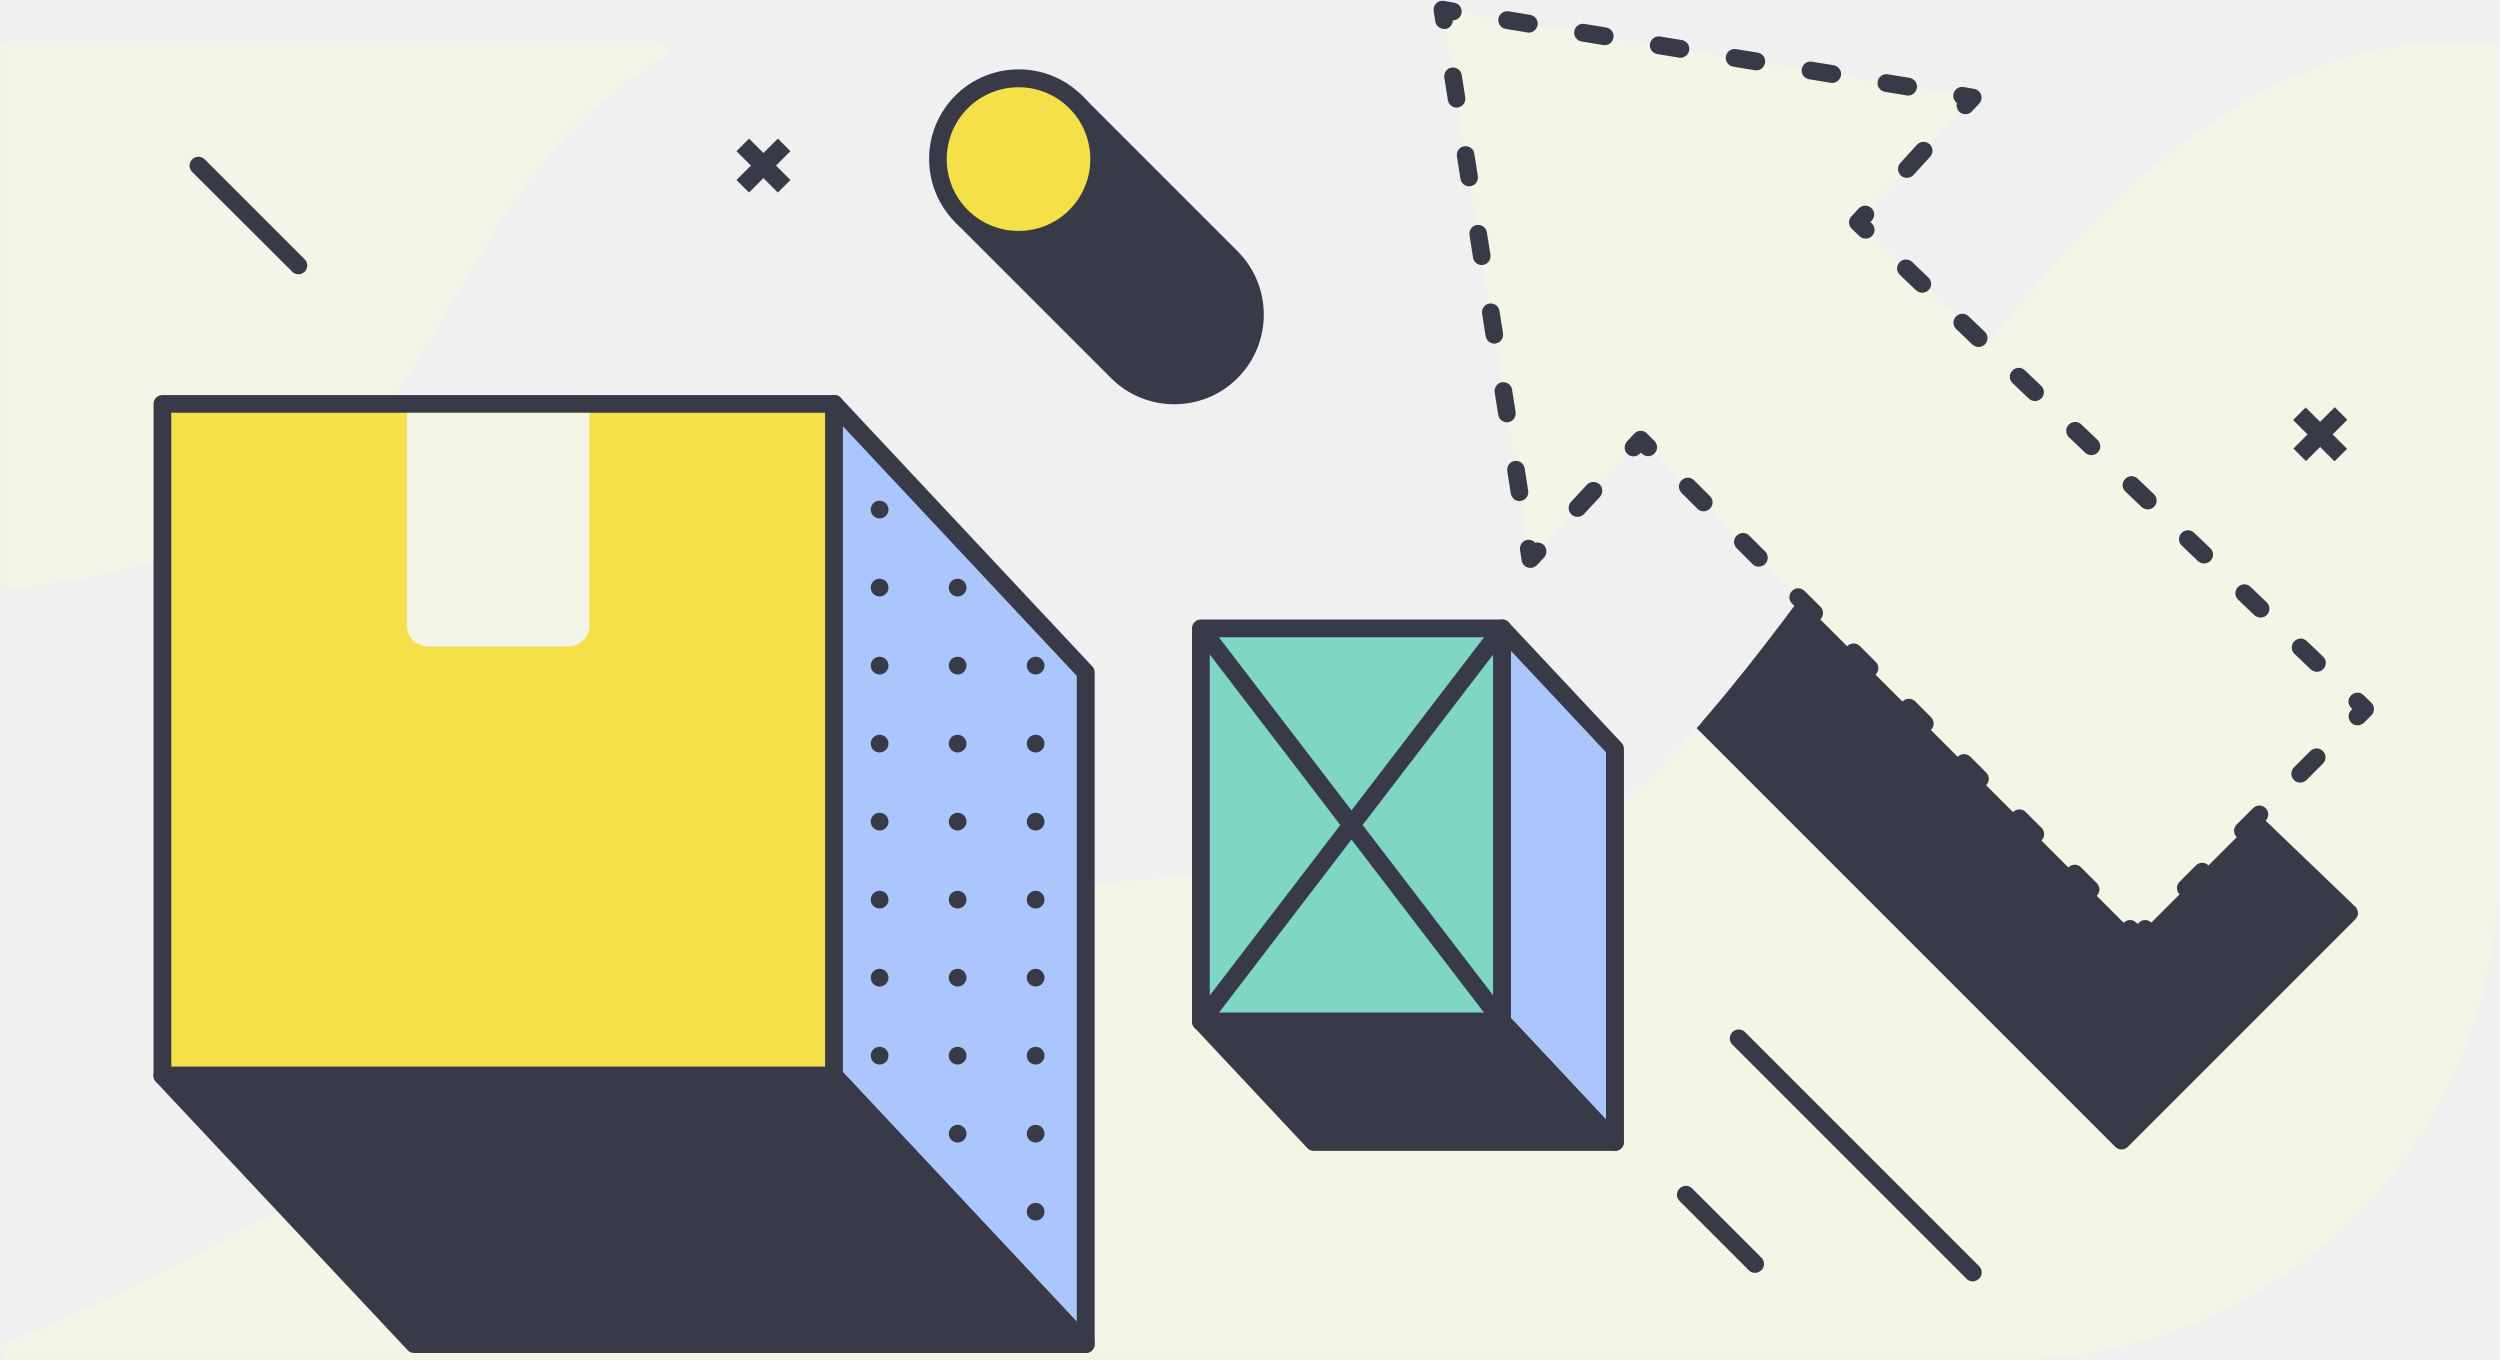
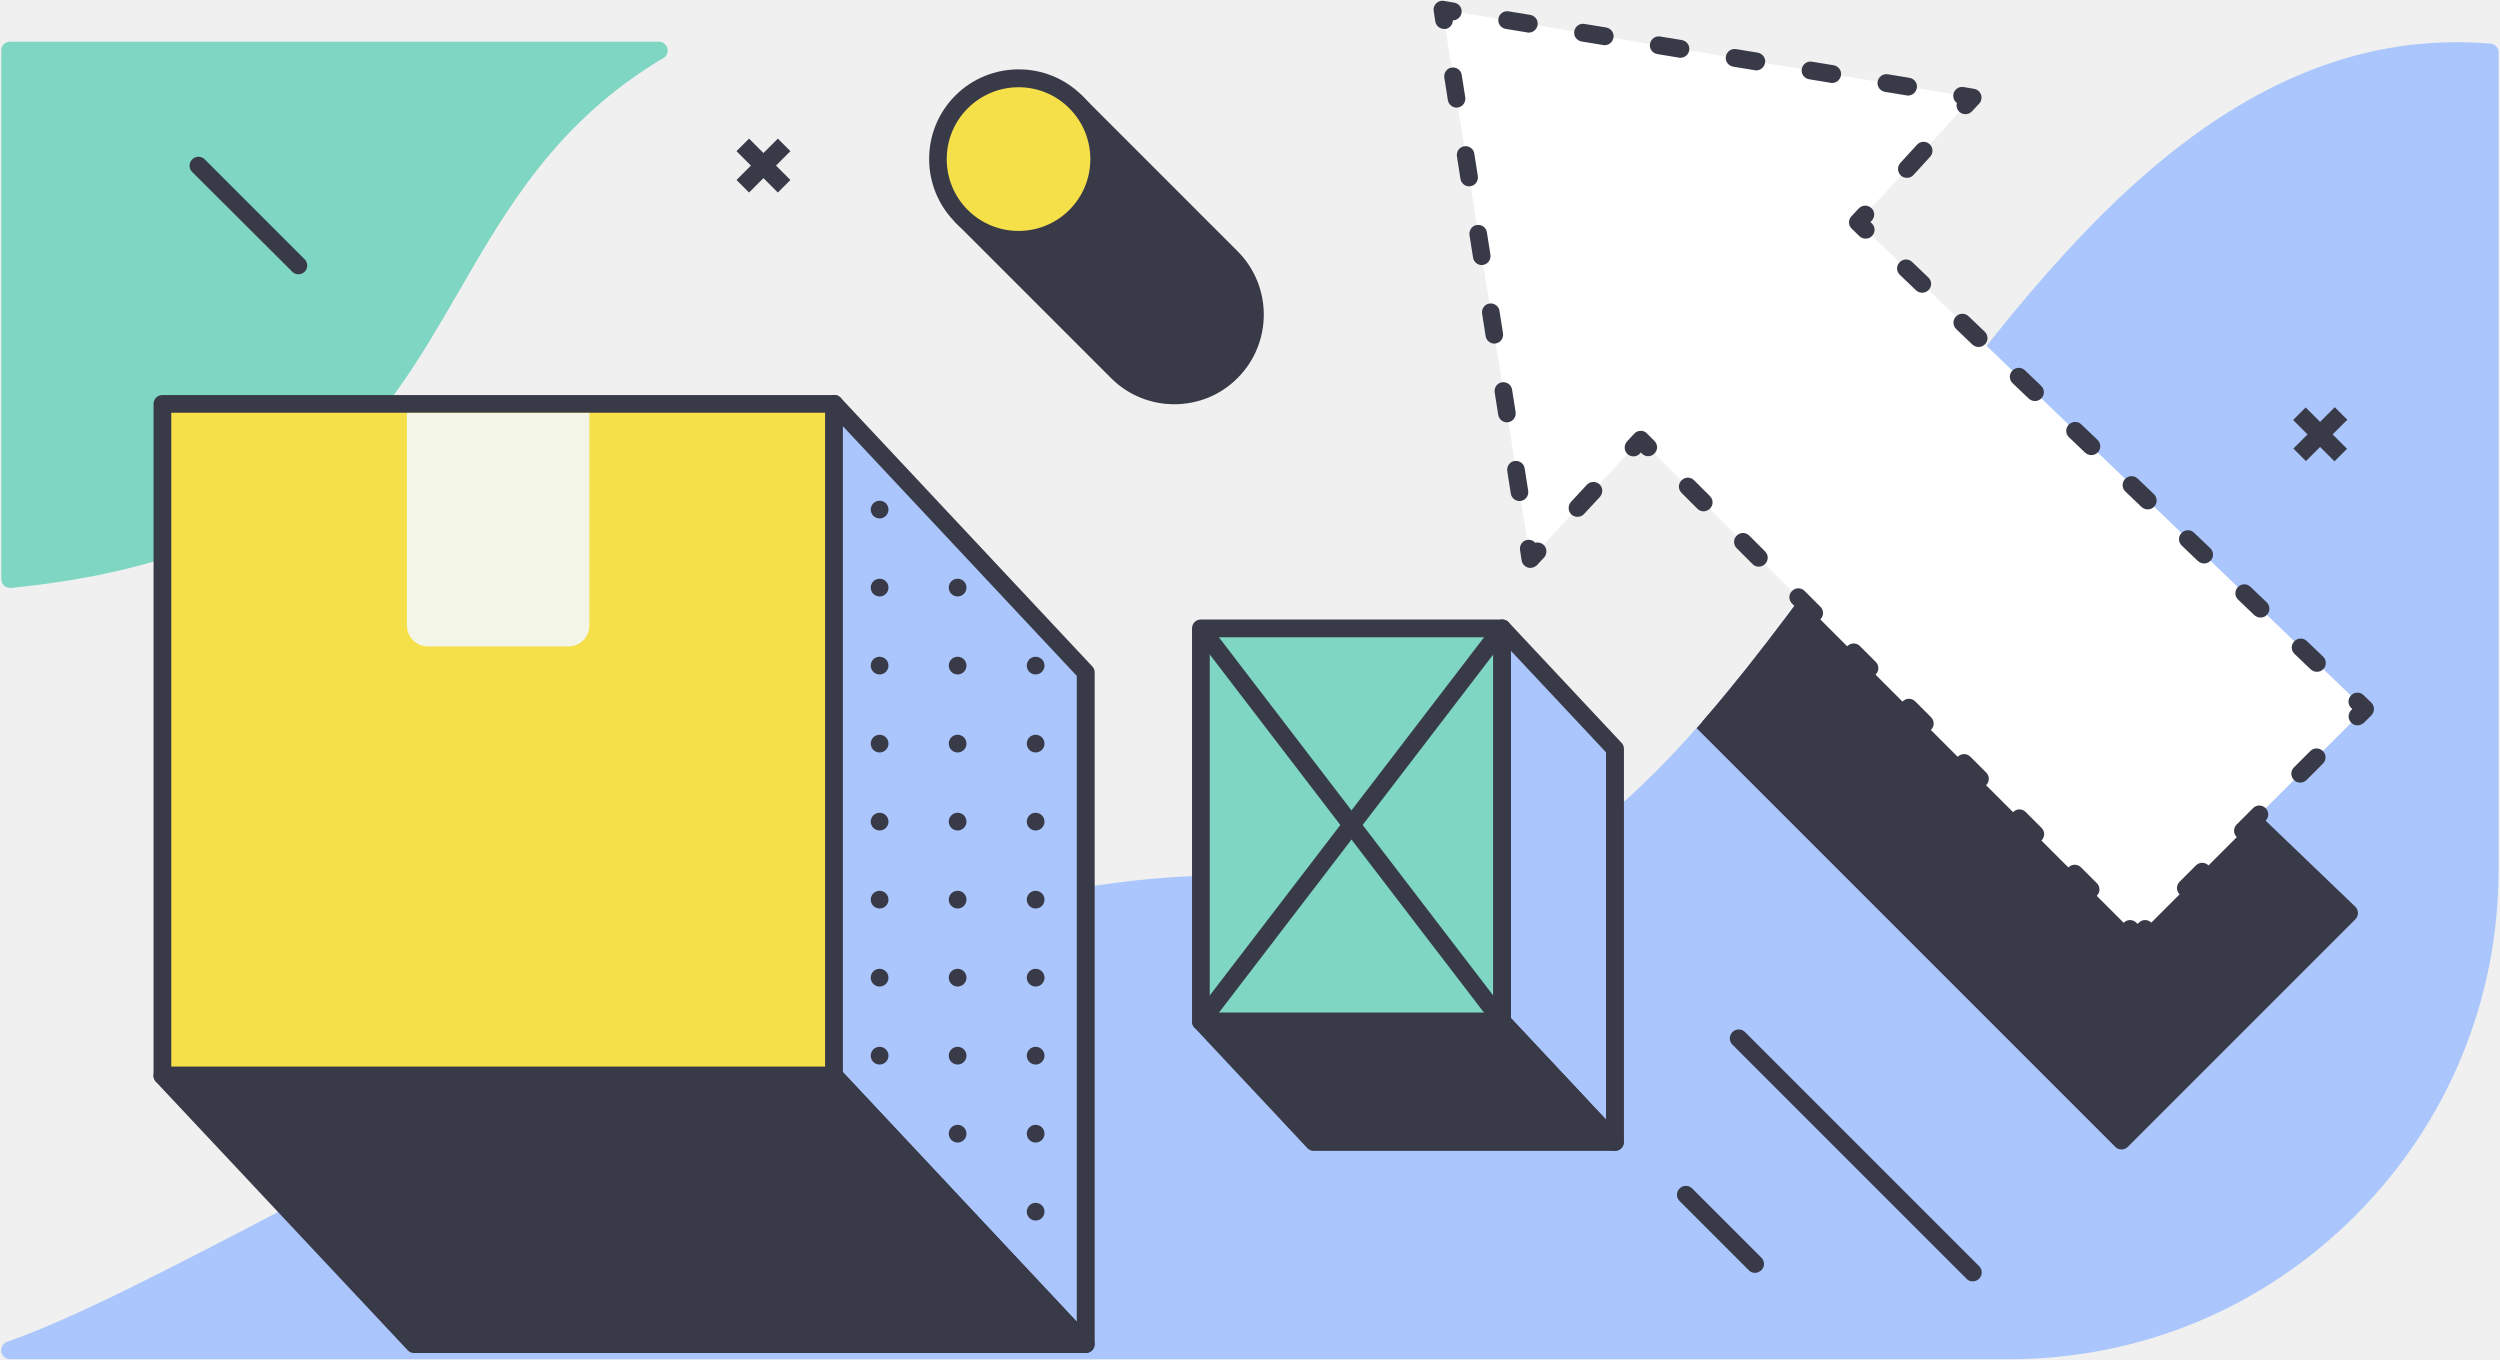
<svg xmlns="http://www.w3.org/2000/svg" width="1410px" height="767px" viewBox="0 0 1410 767" version="1.1">
  <g id="Page-1" stroke="none" stroke-width="1" fill="none" fill-rule="evenodd">
    <g id="abstract-delivery" transform="translate(-255, -154)">
      <g id="Group" transform="translate(255, 154)">
-         <path d="M376.4,27.2 C375.8,25 373.8,23.5 371.6,23.5 L5.7,23.5 C2.9,23.5 0.7,25.7 0.7,28.5 L0.7,326.6 C0.7,328 1.3,329.4 2.3,330.3 C3.2,331.1 4.4,331.6 5.7,331.6 C5.9,331.6 6,331.6 6.2,331.6 C81.5,324 136,304.5 178,270.3 C215,240 237.2,201.7 258.7,164.5 C286,117.2 314.3,68.2 374.2,32.7 C376.1,31.6 377,29.3 376.4,27.2 Z" id="Path" fill="#F3F6E6" fill-rule="nonzero" />
+         <path d="M376.4,27.2 C375.8,25 373.8,23.5 371.6,23.5 L5.7,23.5 C2.9,23.5 0.7,25.7 0.7,28.5 L0.7,326.6 C0.7,328 1.3,329.4 2.3,330.3 C3.2,331.1 4.4,331.6 5.7,331.6 C5.9,331.6 6,331.6 6.2,331.6 C81.5,324 136,304.5 178,270.3 C215,240 237.2,201.7 258.7,164.5 C286,117.2 314.3,68.2 374.2,32.7 C376.1,31.6 377,29.3 376.4,27.2 Z" id="Path" fill="#7FD6C2" fill-rule="nonzero" />
        <path d="M1409.204,29.5 L1409.204,490.5 C1409.204,564.2 1380.4,633.6 1328.3,685.7 C1276.2,737.9 1206.8,766.6 1133.1,766.6 L5.6,766.6 C3.2,766.6 1.1,764.8 0.7,762.4 C0.3,760 1.7,757.6 4,756.8 C42.2,743.4 97.4,714.6 161.2,681.3 C247.6,636.2 355.1,580.1 461.2,541.6 C585.7,496.3 684.8,483.4 764,502.1 C815.4,514.3 863.5,498.5 915.5,452.5 C929.5,440.1 943.2,426 956.8,410.7 C957.9,409.5 959,408.2 960.1,407 C961.2,405.8 962.3,404.5 963.3,403.2 C992.8,368.9 1021.6,329 1051.5,287.6 C1055.5,282.1 1059.4,276.6 1063.4,271.1 C1064.4,269.8 1065.4,268.4 1066.3,267.1 C1067.3,265.7 1068.3,264.3 1069.3,262.9 C1111.8,204.5 1156.1,146.2 1205.8,101.8 C1270.6,44.1 1335.6,18.8 1404.6,24.6 C1407.3,24.9 1409.3,27 1409.204,29.5 Z" id="Path" fill="#F3F6E6" fill-rule="nonzero" />
-         <path d="M1404.7,24.6 C1335.7,18.8 1270.7,44.1 1205.9,101.8 C1149.2,152.4 1099.5,221.2 1051.5,287.6 C1005.7,351.1 962.4,411 915.5,452.5 C863.5,498.5 815.4,514.3 764,502.1 C684.8,483.4 585.7,496.3 461.2,541.6 C355.1,580.1 247.6,636.2 161.2,681.3 C97.4,714.6 42.2,743.4 4,756.8 C1.7,757.6 0.3,760 0.7,762.4 C1.1,764.8 3.2,766.6 5.6,766.6 L1133.1,766.6 C1206.8,766.6 1276.2,737.9 1328.3,685.7 C1380.4,633.6 1409.204,564.2 1409.204,490.5 L1409.204,29.5 C1409.3,27 1407.3,24.9 1404.7,24.6 Z" id="Path" />
+         <path d="M1404.7,24.6 C1335.7,18.8 1270.7,44.1 1205.9,101.8 C1149.2,152.4 1099.5,221.2 1051.5,287.6 C1005.7,351.1 962.4,411 915.5,452.5 C863.5,498.5 815.4,514.3 764,502.1 C684.8,483.4 585.7,496.3 461.2,541.6 C355.1,580.1 247.6,636.2 161.2,681.3 C97.4,714.6 42.2,743.4 4,756.8 C1.7,757.6 0.3,760 0.7,762.4 C1.1,764.8 3.2,766.6 5.6,766.6 L1133.1,766.6 C1206.8,766.6 1276.2,737.9 1328.3,685.7 C1380.4,633.6 1409.204,564.2 1409.204,490.5 L1409.204,29.5 C1409.3,27 1407.3,24.9 1404.7,24.6 Z" id="Path" fill="#AAC6FC" />
        <g transform="translate(956, 262)" fill="#383A48" fill-rule="nonzero" id="Path">
          <path d="M368.7,253 L240.4,381.3 L4.1,145 C5.2,143.8 6.3,142.5 7.3,141.2 C36.8,106.9 65.6,67 95.5,25.6 C99.5,20.1 103.4,14.6 107.4,9.1 C108.4,7.8 109.4,6.4 110.3,5.1 L368.7,253 Z" />
          <path d="M372.3,249.3 L113.4,0.9 C112.4,2.3 111.4,3.7 110.4,5.1 C109.4,6.4 108.4,7.8 107.5,9.1 L361.7,253.1 L240.5,374.3 L7.4,141.2 C6.3,142.5 5.2,143.7 4.2,145 C3.1,146.2 2,147.5 0.9,148.7 L237,384.8 C237.9,385.8 239.2,386.3 240.5,386.3 C241.8,386.3 243.1,385.8 244.1,384.8 L372.4,256.5 C373.4,255.5 373.9,254.3 373.9,252.9 C373.8,251.5 373.3,250.2 372.3,249.3 Z" />
        </g>
        <g transform="translate(1293, 229)">
          <g>
            <line x1="3.8" y1="4.3" x2="27.1" y2="27.6" id="Path" />
            <rect id="Rectangle" fill="#383A48" fill-rule="nonzero" transform="translate(15.51495, 15.99745) rotate(-45) translate(-15.51495, -15.99745) " x="10.515" y="-0.502" width="10" height="33" />
          </g>
          <g>
            <line x1="3.8" y1="27.6" x2="27.1" y2="4.3" id="Path" />
            <rect id="Rectangle" fill="#383A48" fill-rule="nonzero" transform="translate(15.68044, 15.85357) rotate(-45.00405) translate(-15.68044, -15.85357) " x="-0.821" y="10.853" width="33.002" height="10.001" />
          </g>
        </g>
        <g transform="translate(415, 78)">
          <g>
            <line x1="3.9" y1="3.8" x2="27.2" y2="27.1" id="Path" />
            <rect id="Rectangle" fill="#383A48" fill-rule="nonzero" transform="translate(15.5825, 15.38758) rotate(-45) translate(-15.5825, -15.38758) " x="10.583" y="-1.112" width="10" height="33" />
          </g>
          <g>
            <line x1="3.9" y1="27.1" x2="27.2" y2="3.8" id="Path" />
            <rect id="Rectangle" fill="#383A48" fill-rule="nonzero" transform="translate(15.5881, 15.38158) rotate(-45) translate(-15.5881, -15.38158) " x="-0.912" y="10.382" width="33" height="10" />
          </g>
        </g>
        <g transform="translate(86, 222)" fill-rule="nonzero">
          <g>
            <rect id="Rectangle" fill="#F6E049" x="5.6" y="5.8" width="378.9" height="378.9" />
            <path d="M384.4,389.6 L5.6,389.6 C2.8,389.6 0.6,387.4 0.6,384.6 L0.6,5.8 C0.6,3 2.8,0.8 5.6,0.8 L384.5,0.8 C387.3,0.8 389.5,3 389.5,5.8 L389.5,384.7 C389.4,387.4 387.2,389.6 384.4,389.6 Z M10.6,379.6 L379.5,379.6 L379.5,10.8 L10.6,10.8 L10.6,379.6 Z" id="Shape" fill="#383A48" />
          </g>
          <g transform="translate(379, 0)">
            <polygon id="Path" fill="#AAC6FC" points="5.4 5.8 147.4 157.2 147.4 536.1 5.4 384.6" />
            <path d="M147.4,541.1 C146,541.1 144.7,540.5 143.8,539.5 L1.8,388.1 C0.9,387.2 0.4,386 0.4,384.7 L0.4,5.8 C0.4,3.7 1.7,1.9 3.6,1.1 C5.5,0.3 7.7,0.8 9.1,2.3 L151,153.8 C151.9,154.7 152.4,155.9 152.4,157.2 L152.4,536.1 C152.4,538.2 151.1,540 149.2,540.7 C148.6,541 148,541.1 147.4,541.1 Z M10.4,382.7 L142.3,523.5 L142.3,159.2 L10.4,18.4 L10.4,382.7 Z" id="Shape" fill="#383A48" />
          </g>
          <circle id="Oval" fill="#383A48" cx="498.1" cy="153.4" r="5" />
          <circle id="Oval" fill="#383A48" cx="498.1" cy="197.4" r="5" />
          <circle id="Oval" fill="#383A48" cx="498.1" cy="241.4" r="5" />
          <circle id="Oval" fill="#383A48" cx="498.1" cy="285.4" r="5" />
          <circle id="Oval" fill="#383A48" cx="498.1" cy="329.4" r="5" />
          <circle id="Oval" fill="#383A48" cx="498.1" cy="373.4" r="5" />
          <circle id="Oval" fill="#383A48" cx="498.1" cy="417.4" r="5" />
          <circle id="Oval" fill="#383A48" cx="498.1" cy="461.4" r="5" />
          <circle id="Oval" fill="#383A48" cx="454.1" cy="109.4" r="5" />
          <circle id="Oval" fill="#383A48" cx="454.1" cy="153.4" r="5" />
          <circle id="Oval" fill="#383A48" cx="454.1" cy="197.4" r="5" />
          <circle id="Oval" fill="#383A48" cx="454.1" cy="241.4" r="5" />
          <circle id="Oval" fill="#383A48" cx="454.1" cy="285.4" r="5" />
          <circle id="Oval" fill="#383A48" cx="454.1" cy="329.4" r="5" />
          <circle id="Oval" fill="#383A48" cx="454.1" cy="373.4" r="5" />
          <circle id="Oval" fill="#383A48" cx="454.1" cy="417.4" r="5" />
          <circle id="Oval" fill="#383A48" cx="410.1" cy="65.4" r="5" />
          <circle id="Oval" fill="#383A48" cx="410.1" cy="109.4" r="5" />
          <circle id="Oval" fill="#383A48" cx="410.1" cy="153.4" r="5" />
          <circle id="Oval" fill="#383A48" cx="410.1" cy="197.4" r="5" />
          <circle id="Oval" fill="#383A48" cx="410.1" cy="241.4" r="5" />
          <circle id="Oval" fill="#383A48" cx="410.1" cy="285.4" r="5" />
          <circle id="Oval" fill="#383A48" cx="410.1" cy="329.4" r="5" />
          <circle id="Oval" fill="#383A48" cx="410.1" cy="373.4" r="5" />
          <g transform="translate(0, 379)" fill="#383A48">
            <polygon id="Path" points="5.6 5.6 147.5 157.1 526.4 157.1 384.4 5.6" />
            <path d="M526.4,162.1 L147.5,162.1 C146.1,162.1 144.8,161.5 143.9,160.5 L1.9,9.1 C0.5,7.6 0.2,5.5 1,3.7 C1.8,1.9 3.6,0.7 5.6,0.7 L384.5,0.7 C385.9,0.7 387.2,1.3 388.1,2.3 L530,153.7 C531.4,155.2 531.7,157.3 530.9,159.1 C530.2,160.9 528.4,162.1 526.4,162.1 Z M149.7,152.1 L514.9,152.1 L382.3,10.6 L17.1,10.6 L149.7,152.1 Z" id="Shape" />
          </g>
          <path d="M234.6,142.6 L155.4,142.6 C148.8,142.6 143.5,137.3 143.5,130.7 L143.5,10.9 L246.4,10.9 L246.4,130.8 C246.5,137.3 241.1,142.6 234.6,142.6 Z" id="Path" fill="#F3F6E6" />
        </g>
        <g transform="translate(672, 349)">
          <g fill-rule="nonzero">
            <rect id="Rectangle" fill="#7FD6C2" x="5.3" y="5.4" width="169.9" height="221.8" />
            <path d="M175.2,232.2 L5.3,232.2 C2.5,232.2 0.3,230 0.3,227.2 L0.3,5.4 C0.3,2.6 2.5,0.4 5.3,0.4 L175.2,0.4 C178,0.4 180.2,2.6 180.2,5.4 L180.2,227.2 C180.2,230 177.9,232.2 175.2,232.2 Z M10.3,222.2 L170.2,222.2 L170.2,10.4 L10.3,10.4 L10.3,222.2 Z" id="Shape" fill="#383A48" />
          </g>
          <g transform="translate(170, 0)" fill-rule="nonzero">
            <polygon id="Path" fill="#AAC6FC" points="5.2 5.4 68.8 73.3 68.8 295.1 5.2 227.2" />
            <path d="M68.8,300.1 C67.4,300.1 66.1,299.5 65.2,298.5 L1.6,230.6 C0.7,229.7 0.2,228.5 0.2,227.2 L0.2,5.4 C0.2,3.3 1.5,1.5 3.4,0.8 C5.3,-5.22915045e-14 7.5,0.5 8.9,2 L72.5,69.9 C73.4,70.8 73.9,72 73.9,73.3 L73.9,295.1 C73.9,297.2 72.6,299 70.7,299.7 C70,300 69.4,300.1 68.8,300.1 Z M10.2,225.3 L63.8,282.5 L63.8,75.3 L10.2,18.1 L10.2,225.3 Z" id="Shape" fill="#383A48" />
          </g>
          <g transform="translate(0, 222)" fill="#383A48" fill-rule="nonzero">
            <polygon id="Path" points="5.3 5.2 68.9 73.1 238.8 73.1 175.2 5.2" />
            <path d="M238.8,78.1 L68.9,78.1 C67.5,78.1 66.2,77.5 65.3,76.5 L1.7,8.6 C0.3,7.1 -1.11965992e-13,5 0.8,3.2 C1.6,1.4 3.4,0.2 5.4,0.2 L175.3,0.2 C176.7,0.2 178,0.8 178.9,1.8 L242.5,69.7 C243.9,71.2 244.2,73.3 243.4,75.1 C242.6,77 240.8,78.1 238.8,78.1 Z M71.1,68.1 L227.3,68.1 L173,10.2 L16.8,10.2 L71.1,68.1 Z" id="Shape" />
          </g>
          <g transform="translate(1, 2)">
            <line x1="4.3" y1="3.4" x2="174.2" y2="225.2" id="Path" />
            <rect id="Rectangle" fill="#383A48" fill-rule="nonzero" transform="translate(89.2588, 114.3255) rotate(-37.44284) translate(-89.2588, -114.3255) " x="84.259" y="-25.381" width="10.001" height="279.414" />
          </g>
          <g transform="translate(1, 2)">
            <line x1="4.3" y1="225.2" x2="174.2" y2="3.4" id="Path" />
            <rect id="Rectangle" fill="#383A48" fill-rule="nonzero" transform="translate(89.17266, 114.3773) rotate(-52.55368) translate(-89.17266, -114.3773) " x="-50.523" y="109.377" width="279.392" height="10" />
          </g>
        </g>
        <g transform="translate(808, 0)" fill-rule="nonzero">
-           <polygon id="Path" fill="#F3F6E6" points="239.9 125.4 304.6 55 5.5 5.4 55.1 315.3 117.3 248 397.5 528.2 525.8 399.9" />
+           <polygon id="Path" fill="#FFFFFF" points="239.9 125.4 304.6 55 5.5 5.4 55.1 315.3 117.3 248 397.5 528.2 525.8 399.9" />
          <g fill="#383A48">
            <path d="M244.2,134.6 C243,134.6 241.7,134.1 240.7,133.2 L236.4,129 C234.4,127.1 234.3,124 236.2,122 L240.3,117.6 C242.2,115.6 245.3,115.4 247.4,117.3 C249.5,119.2 249.6,122.3 247.7,124.4 L246.9,125.2 L247.7,126 C249.7,127.9 249.8,131.1 247.8,133.1 C246.9,134.1 245.6,134.6 244.2,134.6 Z" id="Path" />
            <path d="M267.5,100.3 C266.3,100.3 265.1,99.9 264.1,99 C262.1,97.1 261.9,94 263.8,91.9 L273.2,81.6 C275.1,79.6 278.2,79.4 280.3,81.3 C282.3,83.2 282.5,86.3 280.6,88.4 L271.2,98.7 C270.2,99.8 268.9,100.3 267.5,100.3 Z" id="Path" />
            <path d="M300.5,64.4 C299.3,64.4 298.1,64 297.1,63.1 C295.7,61.8 295.2,59.8 295.7,58.1 C294.2,57 293.4,55.2 293.7,53.2 C294.2,50.5 296.7,48.6 299.5,49.1 L305.4,50.1 C307.2,50.4 308.7,51.7 309.3,53.4 C309.9,55.1 309.5,57.1 308.3,58.4 L304.2,62.8 C303.2,63.9 301.8,64.4 300.5,64.4 Z" id="Path" />
            <path d="M268.1,53.9 C267.8,53.9 267.6,53.9 267.3,53.8 L255.1,51.8 C252.4,51.3 250.5,48.8 251,46 C251.5,43.3 254,41.4 256.8,41.9 L269,43.9 C271.7,44.4 273.6,46.9 273.1,49.7 C272.6,52.2 270.5,53.9 268.1,53.9 Z M225.3,46.8 C225,46.8 224.8,46.8 224.5,46.7 L212.3,44.7 C209.6,44.2 207.7,41.7 208.2,38.9 C208.7,36.2 211.2,34.3 214,34.8 L226.2,36.8 C228.9,37.3 230.8,39.8 230.3,42.6 C229.8,45.1 227.7,46.8 225.3,46.8 Z M182.5,39.7 C182.2,39.7 182,39.7 181.7,39.6 L169.5,37.6 C166.8,37.1 164.9,34.6 165.4,31.8 C165.9,29.1 168.4,27.2 171.2,27.7 L183.4,29.7 C186.1,30.2 188,32.7 187.5,35.5 C187,38 184.9,39.7 182.5,39.7 Z M139.7,32.6 C139.4,32.6 139.2,32.6 138.9,32.5 L126.7,30.5 C124,30 122.1,27.5 122.6,24.7 C123.1,22 125.6,20.1 128.4,20.6 L140.6,22.6 C143.3,23.1 145.2,25.6 144.7,28.4 C144.3,30.9 142.1,32.6 139.7,32.6 Z M97,25.5 C96.7,25.5 96.5,25.5 96.2,25.4 L84,23.4 C81.3,22.9 79.4,20.4 79.9,17.6 C80.4,14.8 82.9,13 85.7,13.5 L97.9,15.5 C100.6,16 102.5,18.5 102,21.3 C101.5,23.8 99.4,25.5 97,25.5 Z M54.2,18.4 C53.9,18.4 53.7,18.4 53.4,18.3 L41.2,16.3 C38.5,15.8 36.6,13.3 37.1,10.5 C37.6,7.8 40.1,5.9 42.9,6.4 L55.1,8.4 C57.8,8.9 59.7,11.4 59.2,14.2 C58.7,16.7 56.6,18.4 54.2,18.4 Z" id="Shape" />
            <path d="M6.4,16.3 C4,16.3 1.9,14.5 1.5,12.1 L0.6,6.2 C0.3,4.6 0.9,3 2,1.9 C3.1,0.8 4.8,0.2 6.3,0.5 L12.2,1.5 C14.9,2 16.8,4.5 16.3,7.3 C15.9,9.7 13.8,11.5 11.4,11.5 C11.4,13.9 9.6,16 7.2,16.4 C6.9,16.3 6.7,16.3 6.4,16.3 Z" id="Path" />
            <path d="M49,282.6 C46.6,282.6 44.5,280.8 44.1,278.4 L42.1,265.7 C41.7,263 43.5,260.4 46.2,260 C48.9,259.6 51.5,261.4 51.9,264.1 L53.9,276.8 C54.3,279.5 52.5,282.1 49.8,282.5 C49.6,282.6 49.3,282.6 49,282.6 Z M41.9,238.2 C39.5,238.2 37.4,236.4 37,234 L35,221.3 C34.6,218.6 36.4,216 39.1,215.6 C41.8,215.2 44.4,217 44.8,219.7 L46.8,232.4 C47.2,235.1 45.4,237.7 42.7,238.1 C42.5,238.2 42.2,238.2 41.9,238.2 Z M34.8,193.8 C32.4,193.8 30.3,192 29.9,189.6 L27.9,176.9 C27.5,174.2 29.3,171.6 32,171.2 C34.7,170.8 37.3,172.6 37.7,175.3 L39.7,188 C40.1,190.7 38.3,193.3 35.6,193.7 C35.4,193.8 35.1,193.8 34.8,193.8 Z M27.7,149.5 C25.3,149.5 23.2,147.7 22.8,145.3 L20.8,132.6 C20.4,129.9 22.2,127.3 24.9,126.9 C27.6,126.5 30.2,128.3 30.6,131 L32.6,143.7 C33,146.4 31.2,149 28.5,149.4 C28.3,149.4 28,149.5 27.7,149.5 Z M20.6,105.1 C18.2,105.1 16.1,103.3 15.7,100.9 L13.7,88.2 C13.3,85.5 15.1,82.9 17.8,82.5 C20.5,82.1 23.1,83.9 23.5,86.6 L25.5,99.3 C25.9,102 24.1,104.6 21.4,105 C21.1,105 20.9,105.1 20.6,105.1 Z M13.5,60.7 C11.1,60.7 9,58.9 8.6,56.5 L6.6,43.8 C6.2,41.1 8,38.5 10.7,38.1 C13.4,37.7 16,39.5 16.4,42.2 L18.4,54.9 C18.8,57.6 17,60.2 14.3,60.6 C14,60.7 13.8,60.7 13.5,60.7 Z" id="Shape" />
            <path d="M55.1,320.3 C54.6,320.3 54.1,320.2 53.7,320.1 C51.9,319.5 50.5,318 50.2,316.1 L49.3,310.2 C48.9,307.5 50.7,304.9 53.4,304.5 C55.2,304.2 56.8,304.9 57.9,306.1 C59.5,305.7 61.3,306.1 62.6,307.3 C64.6,309.2 64.7,312.3 62.9,314.4 L58.8,318.8 C57.8,319.7 56.5,320.3 55.1,320.3 Z" id="Path" />
            <path d="M81.7,291.5 C80.5,291.5 79.3,291.1 78.3,290.2 C76.3,288.3 76.2,285.2 78,283.1 L87,273.4 C88.9,271.4 92,271.3 94.1,273.1 C96.1,275 96.2,278.1 94.4,280.2 L85.4,289.9 C84.4,291 83,291.5 81.7,291.5 Z" id="Path" />
            <path d="M113.3,257.4 C112.1,257.4 110.9,257 109.9,256.1 C107.9,254.2 107.8,251.1 109.6,249 L113.7,244.6 C114.6,243.6 115.9,243 117.3,243 C118.7,242.9 120,243.5 120.9,244.5 L125.1,248.7 C127.1,250.7 127.1,253.8 125.1,255.8 C123.1,257.8 120,257.8 118,255.8 L117.4,255.2 L116.9,255.8 C115.9,256.9 114.6,257.4 113.3,257.4 Z" id="Path" />
            <path d="M371,506.7 C369.7,506.7 368.4,506.2 367.5,505.2 L358.6,496.3 C356.6,494.3 356.6,491.2 358.6,489.2 C360.6,487.2 363.7,487.2 365.7,489.2 L374.6,498.1 C376.6,500.1 376.6,503.2 374.6,505.2 C373.5,506.2 372.3,506.7 371,506.7 Z M339.8,475.5 C338.5,475.5 337.2,475 336.3,474 L327.4,465.1 C325.4,463.1 325.4,460 327.4,458 C329.4,456 332.5,456 334.5,458 L343.4,466.9 C345.4,468.9 345.4,472 343.4,474 C342.4,475 341.1,475.5 339.8,475.5 Z M308.6,444.3 C307.3,444.3 306,443.8 305.1,442.8 L296.2,433.9 C294.2,431.9 294.2,428.8 296.2,426.8 C298.2,424.8 301.3,424.8 303.3,426.8 L312.2,435.7 C314.2,437.7 314.2,440.8 312.2,442.8 C311.2,443.8 309.9,444.3 308.6,444.3 Z M277.5,413.1 C276.2,413.1 274.9,412.6 274,411.6 L265.1,402.7 C263.1,400.7 263.1,397.6 265.1,395.6 C267.1,393.6 270.2,393.6 272.2,395.6 L281.1,404.5 C283.1,406.5 283.1,409.6 281.1,411.6 C280,412.6 278.7,413.1 277.5,413.1 Z M246.3,381.9 C245,381.9 243.7,381.4 242.8,380.4 L233.9,371.5 C231.9,369.5 231.9,366.4 233.9,364.4 C235.9,362.4 239,362.4 241,364.4 L249.9,373.3 C251.9,375.3 251.9,378.4 249.9,380.4 C248.8,381.5 247.6,381.9 246.3,381.9 Z M215.1,350.8 C213.8,350.8 212.5,350.3 211.6,349.3 L202.7,340.4 C200.7,338.4 200.7,335.3 202.7,333.3 C204.7,331.3 207.8,331.3 209.8,333.3 L218.7,342.2 C220.7,344.2 220.7,347.3 218.7,349.3 C217.7,350.3 216.4,350.8 215.1,350.8 Z M183.9,319.6 C182.6,319.6 181.3,319.1 180.4,318.1 L171.5,309.2 C169.5,307.2 169.5,304.1 171.5,302.1 C173.5,300.1 176.6,300.1 178.6,302.1 L187.5,311 C189.5,313 189.5,316.1 187.5,318.1 C186.5,319.1 185.2,319.6 183.9,319.6 Z M152.8,288.4 C151.5,288.4 150.2,287.9 149.3,286.9 L140.4,278 C138.4,276 138.4,272.9 140.4,270.9 C142.4,268.9 145.5,268.9 147.5,270.9 L156.4,279.8 C158.4,281.8 158.4,284.9 156.4,286.9 C155.3,287.9 154,288.4 152.8,288.4 Z" id="Shape" />
            <path d="M397.5,533.2 C396.2,533.2 394.9,532.7 394,531.7 L389.8,527.5 C387.8,525.5 387.8,522.4 389.8,520.4 C391.8,518.4 394.9,518.4 396.9,520.4 L397.6,521.1 L398.3,520.4 C400.3,518.4 403.4,518.4 405.4,520.4 C407.4,522.4 407.4,525.5 405.4,527.5 L401.2,531.7 C400.1,532.6 398.8,533.2 397.5,533.2 Z" id="Path" />
            <path d="M424.8,505.9 C423.5,505.9 422.2,505.4 421.3,504.4 C419.3,502.4 419.3,499.3 421.3,497.3 L430.5,488.1 C432.5,486.1 435.6,486.1 437.6,488.1 C439.6,490.1 439.6,493.2 437.6,495.2 L428.4,504.4 C427.3,505.4 426.1,505.9 424.8,505.9 Z M457,473.6 C455.7,473.6 454.4,473.1 453.5,472.1 C451.5,470.1 451.5,467 453.5,465 L462.7,455.8 C464.7,453.8 467.8,453.8 469.8,455.8 C471.8,457.8 471.8,460.9 469.8,462.9 L460.6,472.1 C459.6,473.1 458.3,473.6 457,473.6 Z M489.3,441.4 C488,441.4 486.7,440.9 485.8,439.9 C483.8,437.9 483.8,434.8 485.8,432.8 L495,423.6 C497,421.6 500.1,421.6 502.1,423.6 C504.1,425.6 504.1,428.7 502.1,430.7 L492.9,439.9 C491.9,440.9 490.6,441.4 489.3,441.4 Z" id="Shape" />
            <path d="M521.6,409.1 C520.3,409.1 519,408.6 518.1,407.6 C516.1,405.6 516.1,402.5 518.1,400.5 L518.7,399.9 L518.1,399.3 C516.1,397.4 516,394.2 518,392.2 C519.9,390.2 523.1,390.1 525.1,392.1 L529.4,396.3 C530.4,397.2 530.9,398.5 530.9,399.9 C530.9,401.3 530.4,402.5 529.4,403.5 L525.2,407.7 C524.1,408.6 522.8,409.1 521.6,409.1 Z" id="Path" />
            <path d="M498.7,378.9 C497.5,378.9 496.2,378.4 495.2,377.5 L486.1,368.8 C484.1,366.9 484,363.7 486,361.7 C487.9,359.7 491.1,359.6 493.1,361.6 L502.2,370.3 C504.2,372.2 504.3,375.4 502.3,377.4 C501.4,378.4 500.1,378.9 498.7,378.9 Z M466.9,348.3 C465.7,348.3 464.4,347.8 463.4,346.9 L454.3,338.2 C452.3,336.3 452.2,333.1 454.2,331.1 C456.1,329.1 459.3,329 461.3,331 L470.4,339.7 C472.4,341.6 472.5,344.8 470.5,346.8 C469.6,347.8 468.2,348.3 466.9,348.3 Z M435.1,317.8 C433.9,317.8 432.6,317.3 431.6,316.4 L422.5,307.7 C420.5,305.8 420.4,302.6 422.4,300.6 C424.3,298.6 427.5,298.5 429.5,300.5 L438.6,309.2 C440.6,311.1 440.7,314.3 438.7,316.3 C437.7,317.3 436.4,317.8 435.1,317.8 Z M403.3,287.3 C402.1,287.3 400.8,286.8 399.8,285.9 L390.7,277.2 C388.7,275.3 388.6,272.1 390.6,270.1 C392.5,268.1 395.7,268 397.7,270 L406.8,278.7 C408.8,280.6 408.9,283.8 406.9,285.8 C405.9,286.8 404.6,287.3 403.3,287.3 Z M371.5,256.7 C370.3,256.7 369,256.2 368,255.3 L358.9,246.6 C356.9,244.7 356.8,241.5 358.8,239.5 C360.8,237.5 363.9,237.4 365.9,239.4 L375,248.1 C377,250 377.1,253.2 375.1,255.2 C374.1,256.2 372.8,256.7 371.5,256.7 Z M339.7,226.2 C338.5,226.2 337.2,225.7 336.2,224.8 L327.1,216.1 C325.1,214.2 325,211 327,209 C328.9,207 332.1,206.9 334.1,208.9 L343.2,217.6 C345.2,219.5 345.3,222.7 343.3,224.7 C342.3,225.7 341,226.2 339.7,226.2 Z M307.9,195.7 C306.7,195.7 305.4,195.2 304.4,194.3 L295.3,185.6 C293.3,183.7 293.2,180.5 295.2,178.5 C297.1,176.5 300.3,176.4 302.3,178.4 L311.4,187.1 C313.4,189 313.5,192.2 311.5,194.2 C310.5,195.2 309.2,195.7 307.9,195.7 Z M276.1,165.1 C274.9,165.1 273.6,164.6 272.6,163.7 L263.5,155 C261.5,153.1 261.4,149.9 263.4,147.9 C265.3,145.9 268.5,145.8 270.5,147.8 L279.6,156.5 C281.6,158.4 281.7,161.6 279.7,163.6 C278.7,164.6 277.4,165.1 276.1,165.1 Z" id="Shape" />
          </g>
        </g>
        <g transform="translate(975, 580)" id="Path">
          <line x1="5.6" y1="5.7" x2="137.6" y2="137.7" />
          <path d="M137.6,142.7 C136.3,142.7 135,142.2 134.1,141.2 L2.1,9.2 C0.1,7.2 0.1,4.1 2.1,2.1 C4.1,0.1 7.2,0.1 9.2,2.1 L141.2,134.1 C143.2,136.1 143.2,139.2 141.2,141.2 C140.2,142.2 138.9,142.7 137.6,142.7 Z" fill="#383A48" fill-rule="nonzero" />
        </g>
        <g transform="translate(945, 668)" id="Path">
          <line x1="5.8" y1="5.9" x2="44.8" y2="44.9" />
          <path d="M44.8,49.9 C43.5,49.9 42.2,49.4 41.3,48.4 L2.3,9.4 C0.3,7.4 0.3,4.3 2.3,2.3 C4.3,0.3 7.4,0.3 9.4,2.3 L48.4,41.3 C50.4,43.3 50.4,46.4 48.4,48.4 C47.3,49.4 46,49.9 44.8,49.9 Z" fill="#383A48" fill-rule="nonzero" />
        </g>
        <g transform="translate(106, 88)" id="Path">
          <line x1="6" y1="5.4" x2="62.3" y2="61.7" />
          <path d="M62.3,66.7 C61,66.7 59.7,66.2 58.8,65.2 L2.4,9 C0.4,7 0.4,3.9 2.4,1.9 C4.4,-0.1 7.5,-0.1 9.5,1.9 L65.8,58.2 C67.8,60.2 67.8,63.3 65.8,65.3 C64.8,66.2 63.6,66.7 62.3,66.7 Z" fill="#383A48" fill-rule="nonzero" />
        </g>
        <g transform="translate(524, 39)" fill-rule="nonzero">
          <g transform="translate(13, 13)" fill="#383A48">
            <path d="M93.1,157.7 L5.3,69.9 L69.7,5.5 L157.5,93.3 C175.3,111.1 175.3,139.9 157.5,157.7 L157.5,157.7 C139.7,175.5 110.9,175.5 93.1,157.7 Z" id="Path" />
            <path d="M125.3,176 C112.4,176 99.4,171.1 89.6,161.2 L1.8,73.4 C-0.2,71.4 -0.2,68.3 1.8,66.3 L66.2,1.9 C67.1,1 68.4,0.4 69.7,0.4 C71,0.4 72.3,0.9 73.2,1.9 L161,89.7 C180.7,109.4 180.7,141.5 161,161.2 C151.2,171.1 138.2,176 125.3,176 Z M96.6,154.2 C112.4,170 138.1,170 153.9,154.2 C161.6,146.5 165.8,136.4 165.8,125.5 C165.8,114.6 161.6,104.5 153.9,96.8 L69.6,12.5 L12.3,69.8 L96.6,154.2 Z" id="Shape" />
          </g>
          <g>
            <circle id="Oval" fill="#F6E049" cx="50.5" cy="50.7" r="45.5" />
            <path d="M50.5,101.2 C37.6,101.2 24.6,96.3 14.8,86.4 C-4.9,66.7 -4.9,34.6 14.8,14.9 C34.5,-4.8 66.6,-4.8 86.3,14.9 C106,34.6 106,66.7 86.3,86.4 L86.3,86.4 C76.4,96.3 63.4,101.2 50.5,101.2 Z M50.5,10.2 C40.1,10.2 29.7,14.2 21.8,22.1 C6,37.9 6,63.6 21.8,79.4 C37.6,95.2 63.3,95.2 79.1,79.4 L79.1,79.4 C94.9,63.6 94.9,37.9 79.1,22.1 C71.3,14.2 60.9,10.2 50.5,10.2 Z" id="Shape" fill="#383A48" />
          </g>
        </g>
      </g>
    </g>
  </g>
</svg>
